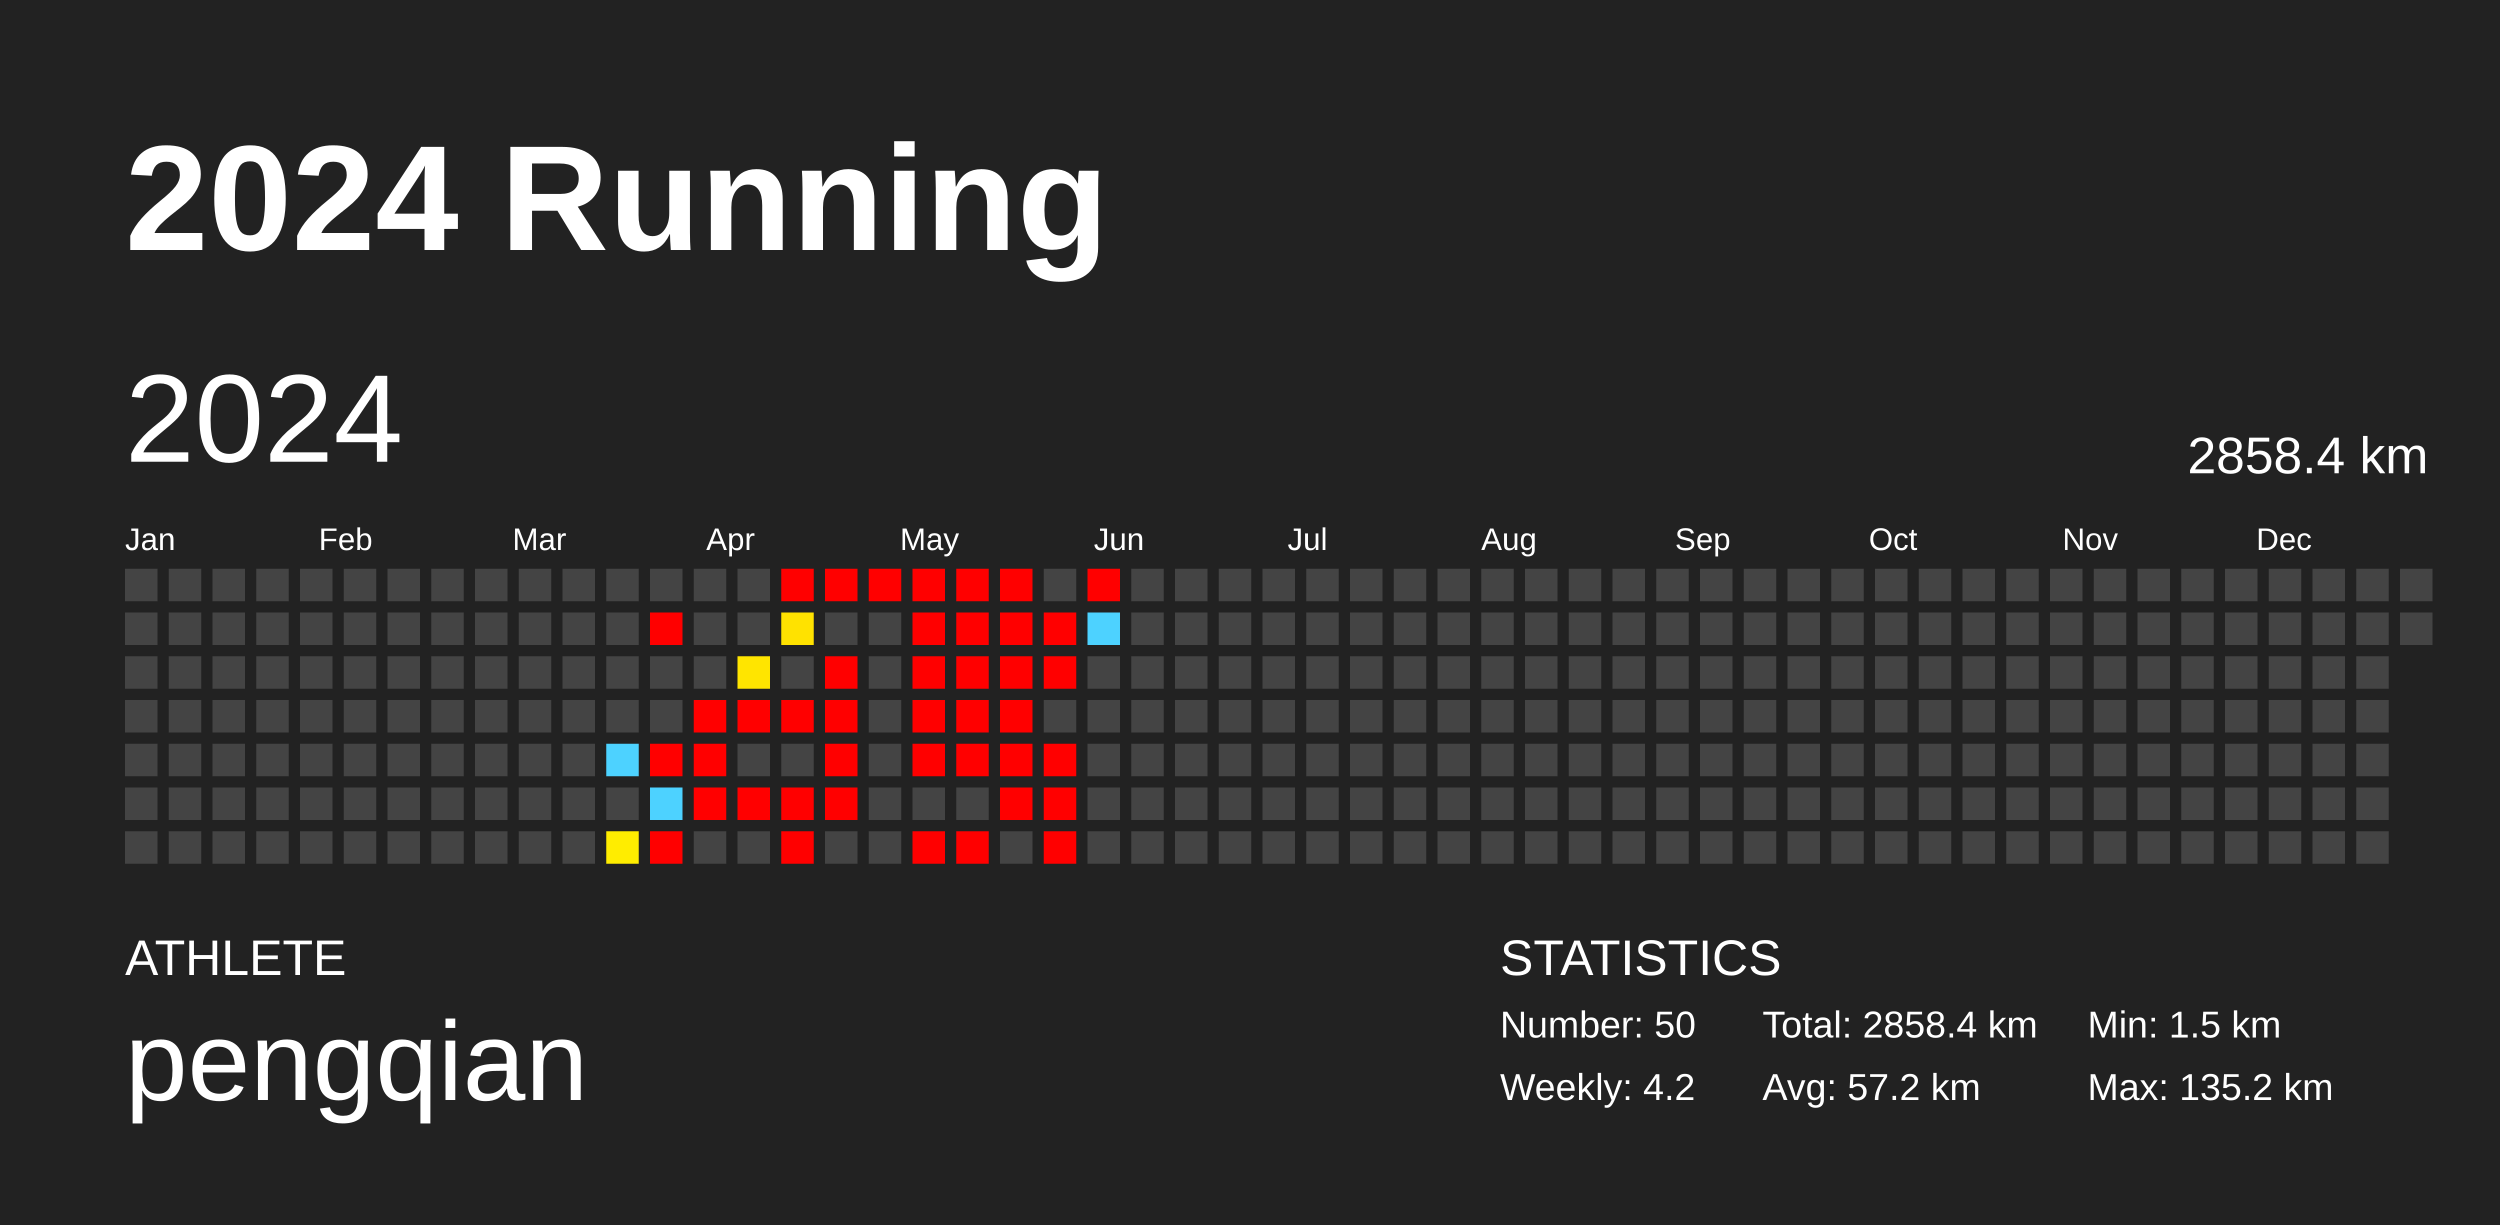
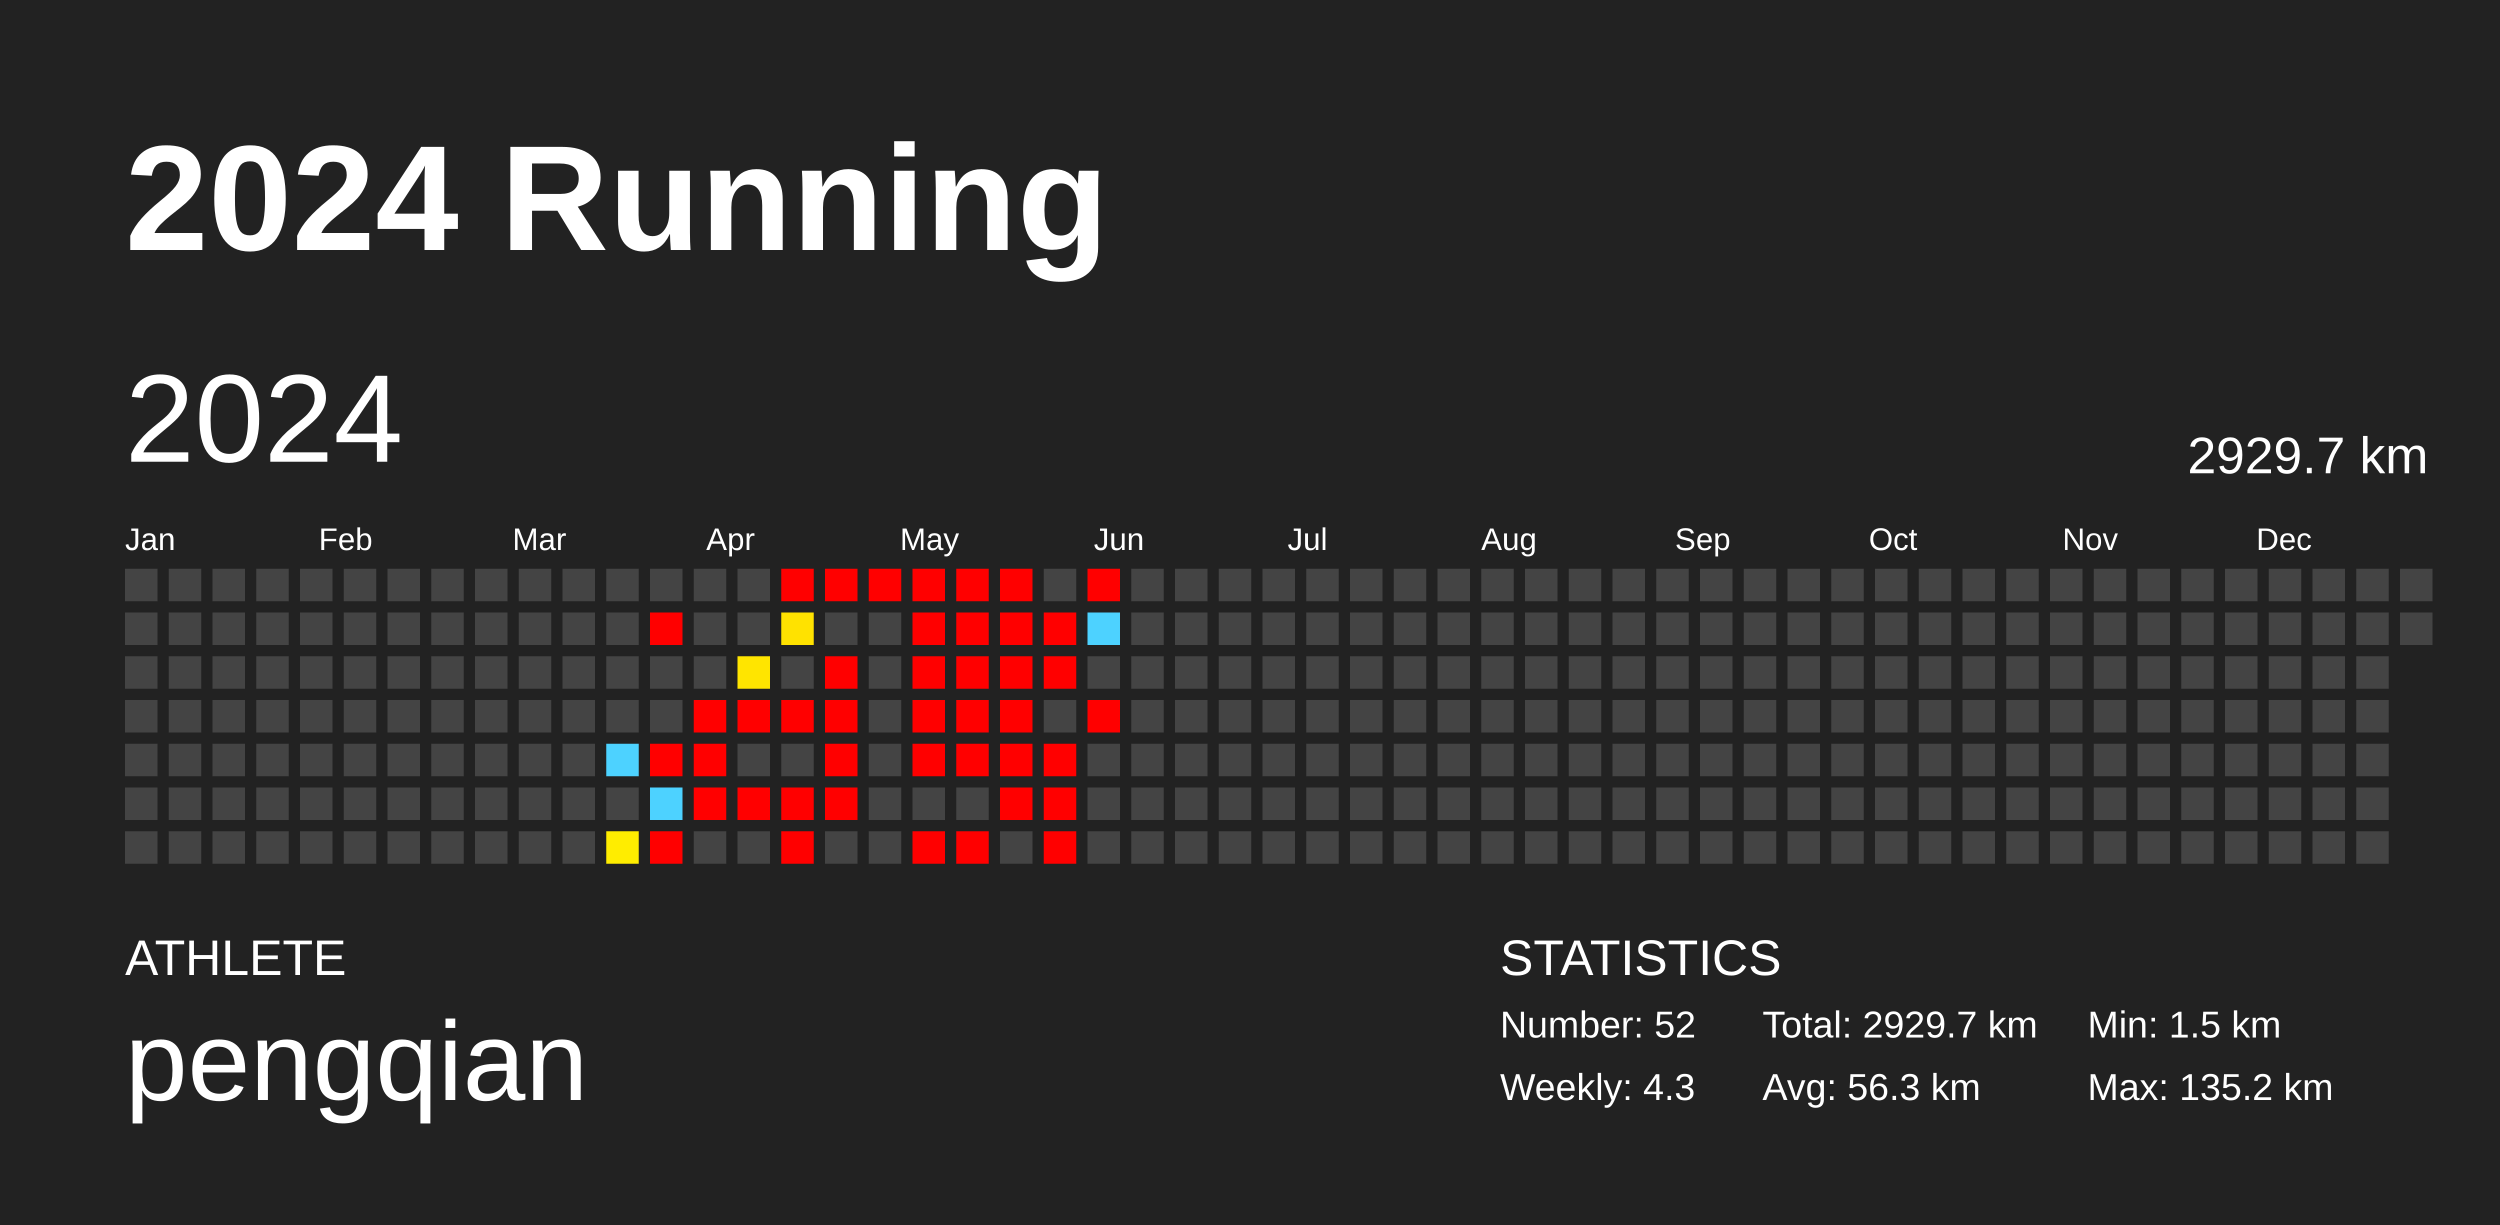
<svg xmlns="http://www.w3.org/2000/svg" baseProfile="full" height="98mm" version="1.1" viewBox="0,0,200,98" width="200mm">
  <defs />
  <rect fill="#222222" height="98" width="200" x="0" y="0" />
  <text fill="#FFFFFF" style="font-size:12px; font-family:Arial; font-weight:bold;" x="10" y="20">2024 Running</text>
  <text fill="#FFFFFF" style="font-size:4px; font-family:Arial" x="10" y="78">ATHLETE</text>
  <text fill="#FFFFFF" style="font-size:9px; font-family:Arial" x="10" y="88">pengqian</text>
  <text fill="#FFFFFF" style="font-size:4px; font-family:Arial" x="120" y="78">STATISTICS</text>
-   <text fill="#FFFFFF" style="font-size:3px; font-family:Arial" x="120" y="83">Number: 50</text>
-   <text fill="#FFFFFF" style="font-size:3px; font-family:Arial" x="120" y="88">Weekly: 4.2</text>
-   <text fill="#FFFFFF" style="font-size:3px; font-family:Arial" x="141" y="83">Total: 2858.4 km</text>
-   <text fill="#FFFFFF" style="font-size:3px; font-family:Arial" x="141" y="88">Avg: 57.2 km</text>
+   <text fill="#FFFFFF" style="font-size:3px; font-family:Arial" x="120" y="83">Number: 52</text>
+   <text fill="#FFFFFF" style="font-size:3px; font-family:Arial" x="120" y="88">Weekly: 4.3</text>
+   <text fill="#FFFFFF" style="font-size:3px; font-family:Arial" x="141" y="83">Total: 2929.7 km</text>
+   <text fill="#FFFFFF" style="font-size:3px; font-family:Arial" x="141" y="88">Avg: 56.3 km</text>
  <text fill="#FFFFFF" style="font-size:3px; font-family:Arial" x="167" y="83">Min: 1.5 km</text>
  <text fill="#FFFFFF" style="font-size:3px; font-family:Arial" x="167" y="88">Max: 135.2 km</text>
  <text dominant-baseline="hanging" fill="#FFFFFF" style="font-size:10.0px; font-family:Arial;" x="10" y="30">2024</text>
-   <text dominant-baseline="hanging" fill="#FFFFFF" style="font-size:4.125px; font-family:Arial;" x="175" y="35">2858.4 km</text>
+   <text dominant-baseline="hanging" fill="#FFFFFF" style="font-size:4.125px; font-family:Arial;" x="175" y="35">2929.7 km</text>
  <text fill="#FFFFFF" style="font-size:2.5px; font-family:Arial" x="10.0" y="44">Jan</text>
  <text fill="#FFFFFF" style="font-size:2.5px; font-family:Arial" x="25.5" y="44">Feb</text>
  <text fill="#FFFFFF" style="font-size:2.5px; font-family:Arial" x="41.0" y="44">Mar</text>
  <text fill="#FFFFFF" style="font-size:2.5px; font-family:Arial" x="56.5" y="44">Apr</text>
  <text fill="#FFFFFF" style="font-size:2.5px; font-family:Arial" x="72.0" y="44">May</text>
  <text fill="#FFFFFF" style="font-size:2.5px; font-family:Arial" x="87.5" y="44">Jun</text>
  <text fill="#FFFFFF" style="font-size:2.5px; font-family:Arial" x="103.0" y="44">Jul</text>
  <text fill="#FFFFFF" style="font-size:2.5px; font-family:Arial" x="118.5" y="44">Aug</text>
  <text fill="#FFFFFF" style="font-size:2.5px; font-family:Arial" x="134.0" y="44">Sep</text>
  <text fill="#FFFFFF" style="font-size:2.5px; font-family:Arial" x="149.5" y="44">Oct</text>
  <text fill="#FFFFFF" style="font-size:2.5px; font-family:Arial" x="165.0" y="44">Nov</text>
  <text fill="#FFFFFF" style="font-size:2.5px; font-family:Arial" x="180.5" y="44">Dec</text>
  <rect fill="#444444" height="2.6" width="2.6" x="10.0" y="45.5" />
  <rect fill="#444444" height="2.6" width="2.6" x="10.0" y="49.0" />
  <rect fill="#444444" height="2.6" width="2.6" x="10.0" y="52.5" />
  <rect fill="#444444" height="2.6" width="2.6" x="10.0" y="56.0" />
  <rect fill="#444444" height="2.6" width="2.6" x="10.0" y="59.5" />
  <rect fill="#444444" height="2.6" width="2.6" x="10.0" y="63.0" />
  <rect fill="#444444" height="2.6" width="2.6" x="10.0" y="66.5" />
  <rect fill="#444444" height="2.6" width="2.6" x="13.5" y="45.5" />
  <rect fill="#444444" height="2.6" width="2.6" x="13.5" y="49.0" />
  <rect fill="#444444" height="2.6" width="2.6" x="13.5" y="52.5" />
  <rect fill="#444444" height="2.6" width="2.6" x="13.5" y="56.0" />
  <rect fill="#444444" height="2.6" width="2.6" x="13.5" y="59.5" />
  <rect fill="#444444" height="2.6" width="2.6" x="13.5" y="63.0" />
  <rect fill="#444444" height="2.6" width="2.6" x="13.5" y="66.5" />
  <rect fill="#444444" height="2.6" width="2.6" x="17.0" y="45.5" />
  <rect fill="#444444" height="2.6" width="2.6" x="17.0" y="49.0" />
  <rect fill="#444444" height="2.6" width="2.6" x="17.0" y="52.5" />
  <rect fill="#444444" height="2.6" width="2.6" x="17.0" y="56.0" />
  <rect fill="#444444" height="2.6" width="2.6" x="17.0" y="59.5" />
  <rect fill="#444444" height="2.6" width="2.6" x="17.0" y="63.0" />
  <rect fill="#444444" height="2.6" width="2.6" x="17.0" y="66.5" />
  <rect fill="#444444" height="2.6" width="2.6" x="20.5" y="45.5" />
  <rect fill="#444444" height="2.6" width="2.6" x="20.5" y="49.0" />
  <rect fill="#444444" height="2.6" width="2.6" x="20.5" y="52.5" />
  <rect fill="#444444" height="2.6" width="2.6" x="20.5" y="56.0" />
  <rect fill="#444444" height="2.6" width="2.6" x="20.5" y="59.5" />
  <rect fill="#444444" height="2.6" width="2.6" x="20.5" y="63.0" />
  <rect fill="#444444" height="2.6" width="2.6" x="20.5" y="66.5" />
  <rect fill="#444444" height="2.6" width="2.6" x="24.0" y="45.5" />
  <rect fill="#444444" height="2.6" width="2.6" x="24.0" y="49.0" />
  <rect fill="#444444" height="2.6" width="2.6" x="24.0" y="52.5" />
  <rect fill="#444444" height="2.6" width="2.6" x="24.0" y="56.0" />
  <rect fill="#444444" height="2.6" width="2.6" x="24.0" y="59.5" />
  <rect fill="#444444" height="2.6" width="2.6" x="24.0" y="63.0" />
  <rect fill="#444444" height="2.6" width="2.6" x="24.0" y="66.5" />
  <rect fill="#444444" height="2.6" width="2.6" x="27.5" y="45.5" />
  <rect fill="#444444" height="2.6" width="2.6" x="27.5" y="49.0" />
  <rect fill="#444444" height="2.6" width="2.6" x="27.5" y="52.5" />
  <rect fill="#444444" height="2.6" width="2.6" x="27.5" y="56.0" />
  <rect fill="#444444" height="2.6" width="2.6" x="27.5" y="59.5" />
  <rect fill="#444444" height="2.6" width="2.6" x="27.5" y="63.0" />
  <rect fill="#444444" height="2.6" width="2.6" x="27.5" y="66.5" />
  <rect fill="#444444" height="2.6" width="2.6" x="31.0" y="45.5" />
  <rect fill="#444444" height="2.6" width="2.6" x="31.0" y="49.0" />
  <rect fill="#444444" height="2.6" width="2.6" x="31.0" y="52.5" />
  <rect fill="#444444" height="2.6" width="2.6" x="31.0" y="56.0" />
  <rect fill="#444444" height="2.6" width="2.6" x="31.0" y="59.5" />
  <rect fill="#444444" height="2.6" width="2.6" x="31.0" y="63.0" />
  <rect fill="#444444" height="2.6" width="2.6" x="31.0" y="66.5" />
  <rect fill="#444444" height="2.6" width="2.6" x="34.5" y="45.5" />
  <rect fill="#444444" height="2.6" width="2.6" x="34.5" y="49.0" />
  <rect fill="#444444" height="2.6" width="2.6" x="34.5" y="52.5" />
  <rect fill="#444444" height="2.6" width="2.6" x="34.5" y="56.0" />
  <rect fill="#444444" height="2.6" width="2.6" x="34.5" y="59.5" />
  <rect fill="#444444" height="2.6" width="2.6" x="34.5" y="63.0" />
  <rect fill="#444444" height="2.6" width="2.6" x="34.5" y="66.5" />
  <rect fill="#444444" height="2.6" width="2.6" x="38.0" y="45.5" />
  <rect fill="#444444" height="2.6" width="2.6" x="38.0" y="49.0" />
  <rect fill="#444444" height="2.6" width="2.6" x="38.0" y="52.5" />
  <rect fill="#444444" height="2.6" width="2.6" x="38.0" y="56.0" />
  <rect fill="#444444" height="2.6" width="2.6" x="38.0" y="59.5" />
  <rect fill="#444444" height="2.6" width="2.6" x="38.0" y="63.0" />
  <rect fill="#444444" height="2.6" width="2.6" x="38.0" y="66.5" />
  <rect fill="#444444" height="2.6" width="2.6" x="41.5" y="45.5" />
  <rect fill="#444444" height="2.6" width="2.6" x="41.5" y="49.0" />
  <rect fill="#444444" height="2.6" width="2.6" x="41.5" y="52.5" />
  <rect fill="#444444" height="2.6" width="2.6" x="41.5" y="56.0" />
  <rect fill="#444444" height="2.6" width="2.6" x="41.5" y="59.5" />
  <rect fill="#444444" height="2.6" width="2.6" x="41.5" y="63.0" />
  <rect fill="#444444" height="2.6" width="2.6" x="41.5" y="66.5" />
  <rect fill="#444444" height="2.6" width="2.6" x="45.0" y="45.5" />
  <rect fill="#444444" height="2.6" width="2.6" x="45.0" y="49.0" />
  <rect fill="#444444" height="2.6" width="2.6" x="45.0" y="52.5" />
  <rect fill="#444444" height="2.6" width="2.6" x="45.0" y="56.0" />
  <rect fill="#444444" height="2.6" width="2.6" x="45.0" y="59.5" />
  <rect fill="#444444" height="2.6" width="2.6" x="45.0" y="63.0" />
  <rect fill="#444444" height="2.6" width="2.6" x="45.0" y="66.5" />
  <rect fill="#444444" height="2.6" width="2.6" x="48.5" y="45.5" />
  <rect fill="#444444" height="2.6" width="2.6" x="48.5" y="49.0" />
  <rect fill="#444444" height="2.6" width="2.6" x="48.5" y="52.5" />
  <rect fill="#444444" height="2.6" width="2.6" x="48.5" y="56.0" />
  <rect fill="#4dd2ff" height="2.6" width="2.6" x="48.5" y="59.5" />
  <rect fill="#444444" height="2.6" width="2.6" x="48.5" y="63.0" />
  <rect fill="#ffed00" height="2.6" width="2.6" x="48.5" y="66.5" />
  <rect fill="#444444" height="2.6" width="2.6" x="52.0" y="45.5" />
  <rect fill="red" height="2.6" width="2.6" x="52.0" y="49.0" />
  <rect fill="#444444" height="2.6" width="2.6" x="52.0" y="52.5" />
  <rect fill="#444444" height="2.6" width="2.6" x="52.0" y="56.0" />
  <rect fill="red" height="2.6" width="2.6" x="52.0" y="59.5" />
  <rect fill="#4dd2ff" height="2.6" width="2.6" x="52.0" y="63.0" />
  <rect fill="red" height="2.6" width="2.6" x="52.0" y="66.5" />
  <rect fill="#444444" height="2.6" width="2.6" x="55.5" y="45.5" />
  <rect fill="#444444" height="2.6" width="2.6" x="55.5" y="49.0" />
  <rect fill="#444444" height="2.6" width="2.6" x="55.5" y="52.5" />
  <rect fill="red" height="2.6" width="2.6" x="55.5" y="56.0" />
  <rect fill="red" height="2.6" width="2.6" x="55.5" y="59.5" />
  <rect fill="red" height="2.6" width="2.6" x="55.5" y="63.0" />
  <rect fill="#444444" height="2.6" width="2.6" x="55.5" y="66.5" />
  <rect fill="#444444" height="2.6" width="2.6" x="59.0" y="45.5" />
  <rect fill="#444444" height="2.6" width="2.6" x="59.0" y="49.0" />
  <rect fill="#ffe500" height="2.6" width="2.6" x="59.0" y="52.5" />
  <rect fill="red" height="2.6" width="2.6" x="59.0" y="56.0" />
  <rect fill="#444444" height="2.6" width="2.6" x="59.0" y="59.5" />
  <rect fill="red" height="2.6" width="2.6" x="59.0" y="63.0" />
  <rect fill="#444444" height="2.6" width="2.6" x="59.0" y="66.5" />
  <rect fill="red" height="2.6" width="2.6" x="62.5" y="45.5" />
  <rect fill="#ffe200" height="2.6" width="2.6" x="62.5" y="49.0" />
  <rect fill="#444444" height="2.6" width="2.6" x="62.5" y="52.5" />
  <rect fill="red" height="2.6" width="2.6" x="62.5" y="56.0" />
  <rect fill="#444444" height="2.6" width="2.6" x="62.5" y="59.5" />
  <rect fill="red" height="2.6" width="2.6" x="62.5" y="63.0" />
  <rect fill="red" height="2.6" width="2.6" x="62.5" y="66.5" />
  <rect fill="red" height="2.6" width="2.6" x="66.0" y="45.5" />
  <rect fill="#444444" height="2.6" width="2.6" x="66.0" y="49.0" />
  <rect fill="red" height="2.6" width="2.6" x="66.0" y="52.5" />
  <rect fill="red" height="2.6" width="2.6" x="66.0" y="56.0" />
  <rect fill="red" height="2.6" width="2.6" x="66.0" y="59.5" />
  <rect fill="red" height="2.6" width="2.6" x="66.0" y="63.0" />
  <rect fill="#444444" height="2.6" width="2.6" x="66.0" y="66.5" />
  <rect fill="red" height="2.6" width="2.6" x="69.5" y="45.5" />
  <rect fill="#444444" height="2.6" width="2.6" x="69.5" y="49.0" />
  <rect fill="#444444" height="2.6" width="2.6" x="69.5" y="52.5" />
  <rect fill="#444444" height="2.6" width="2.6" x="69.5" y="56.0" />
  <rect fill="#444444" height="2.6" width="2.6" x="69.5" y="59.5" />
  <rect fill="#444444" height="2.6" width="2.6" x="69.5" y="63.0" />
  <rect fill="#444444" height="2.6" width="2.6" x="69.5" y="66.5" />
  <rect fill="red" height="2.6" width="2.6" x="73.0" y="45.5" />
  <rect fill="red" height="2.6" width="2.6" x="73.0" y="49.0" />
  <rect fill="red" height="2.6" width="2.6" x="73.0" y="52.5" />
  <rect fill="red" height="2.6" width="2.6" x="73.0" y="56.0" />
  <rect fill="red" height="2.6" width="2.6" x="73.0" y="59.5" />
  <rect fill="#444444" height="2.6" width="2.6" x="73.0" y="63.0" />
  <rect fill="red" height="2.6" width="2.6" x="73.0" y="66.5" />
  <rect fill="red" height="2.6" width="2.6" x="76.5" y="45.5" />
  <rect fill="red" height="2.6" width="2.6" x="76.5" y="49.0" />
  <rect fill="red" height="2.6" width="2.6" x="76.5" y="52.5" />
  <rect fill="red" height="2.6" width="2.6" x="76.5" y="56.0" />
  <rect fill="red" height="2.6" width="2.6" x="76.5" y="59.5" />
  <rect fill="#444444" height="2.6" width="2.6" x="76.5" y="63.0" />
  <rect fill="red" height="2.6" width="2.6" x="76.5" y="66.5" />
  <rect fill="red" height="2.6" width="2.6" x="80.0" y="45.5" />
  <rect fill="red" height="2.6" width="2.6" x="80.0" y="49.0" />
  <rect fill="red" height="2.6" width="2.6" x="80.0" y="52.5" />
  <rect fill="red" height="2.6" width="2.6" x="80.0" y="56.0" />
  <rect fill="red" height="2.6" width="2.6" x="80.0" y="59.5" />
  <rect fill="red" height="2.6" width="2.6" x="80.0" y="63.0" />
  <rect fill="#444444" height="2.6" width="2.6" x="80.0" y="66.5" />
  <rect fill="#444444" height="2.6" width="2.6" x="83.5" y="45.5" />
  <rect fill="red" height="2.6" width="2.6" x="83.5" y="49.0" />
  <rect fill="red" height="2.6" width="2.6" x="83.5" y="52.5" />
  <rect fill="#444444" height="2.6" width="2.6" x="83.5" y="56.0" />
  <rect fill="red" height="2.6" width="2.6" x="83.5" y="59.5" />
  <rect fill="red" height="2.6" width="2.6" x="83.5" y="63.0" />
  <rect fill="red" height="2.6" width="2.6" x="83.5" y="66.5" />
  <rect fill="red" height="2.6" width="2.6" x="87.0" y="45.5" />
  <rect fill="#4dd2ff" height="2.6" width="2.6" x="87.0" y="49.0" />
  <rect fill="#444444" height="2.6" width="2.6" x="87.0" y="52.5" />
-   <rect fill="#444444" height="2.6" width="2.6" x="87.0" y="56.0" />
+   <rect fill="red" height="2.6" width="2.6" x="87.0" y="56.0" />
  <rect fill="#444444" height="2.6" width="2.6" x="87.0" y="59.5" />
  <rect fill="#444444" height="2.6" width="2.6" x="87.0" y="63.0" />
  <rect fill="#444444" height="2.6" width="2.6" x="87.0" y="66.5" />
  <rect fill="#444444" height="2.6" width="2.6" x="90.5" y="45.5" />
  <rect fill="#444444" height="2.6" width="2.6" x="90.5" y="49.0" />
  <rect fill="#444444" height="2.6" width="2.6" x="90.5" y="52.5" />
  <rect fill="#444444" height="2.6" width="2.6" x="90.5" y="56.0" />
  <rect fill="#444444" height="2.6" width="2.6" x="90.5" y="59.5" />
  <rect fill="#444444" height="2.6" width="2.6" x="90.5" y="63.0" />
  <rect fill="#444444" height="2.6" width="2.6" x="90.5" y="66.5" />
  <rect fill="#444444" height="2.6" width="2.6" x="94.0" y="45.5" />
  <rect fill="#444444" height="2.6" width="2.6" x="94.0" y="49.0" />
  <rect fill="#444444" height="2.6" width="2.6" x="94.0" y="52.5" />
  <rect fill="#444444" height="2.6" width="2.6" x="94.0" y="56.0" />
  <rect fill="#444444" height="2.6" width="2.6" x="94.0" y="59.5" />
  <rect fill="#444444" height="2.6" width="2.6" x="94.0" y="63.0" />
  <rect fill="#444444" height="2.6" width="2.6" x="94.0" y="66.5" />
  <rect fill="#444444" height="2.6" width="2.6" x="97.5" y="45.5" />
  <rect fill="#444444" height="2.6" width="2.6" x="97.5" y="49.0" />
  <rect fill="#444444" height="2.6" width="2.6" x="97.5" y="52.5" />
  <rect fill="#444444" height="2.6" width="2.6" x="97.5" y="56.0" />
  <rect fill="#444444" height="2.6" width="2.6" x="97.5" y="59.5" />
  <rect fill="#444444" height="2.6" width="2.6" x="97.5" y="63.0" />
  <rect fill="#444444" height="2.6" width="2.6" x="97.5" y="66.5" />
  <rect fill="#444444" height="2.6" width="2.6" x="101.0" y="45.5" />
  <rect fill="#444444" height="2.6" width="2.6" x="101.0" y="49.0" />
  <rect fill="#444444" height="2.6" width="2.6" x="101.0" y="52.5" />
  <rect fill="#444444" height="2.6" width="2.6" x="101.0" y="56.0" />
  <rect fill="#444444" height="2.6" width="2.6" x="101.0" y="59.5" />
  <rect fill="#444444" height="2.6" width="2.6" x="101.0" y="63.0" />
  <rect fill="#444444" height="2.6" width="2.6" x="101.0" y="66.5" />
  <rect fill="#444444" height="2.6" width="2.6" x="104.5" y="45.5" />
  <rect fill="#444444" height="2.6" width="2.6" x="104.5" y="49.0" />
  <rect fill="#444444" height="2.6" width="2.6" x="104.5" y="52.5" />
  <rect fill="#444444" height="2.6" width="2.6" x="104.5" y="56.0" />
  <rect fill="#444444" height="2.6" width="2.6" x="104.5" y="59.5" />
  <rect fill="#444444" height="2.6" width="2.6" x="104.5" y="63.0" />
  <rect fill="#444444" height="2.6" width="2.6" x="104.5" y="66.5" />
  <rect fill="#444444" height="2.6" width="2.6" x="108.0" y="45.5" />
  <rect fill="#444444" height="2.6" width="2.6" x="108.0" y="49.0" />
  <rect fill="#444444" height="2.6" width="2.6" x="108.0" y="52.5" />
  <rect fill="#444444" height="2.6" width="2.6" x="108.0" y="56.0" />
  <rect fill="#444444" height="2.6" width="2.6" x="108.0" y="59.5" />
  <rect fill="#444444" height="2.6" width="2.6" x="108.0" y="63.0" />
  <rect fill="#444444" height="2.6" width="2.6" x="108.0" y="66.5" />
  <rect fill="#444444" height="2.6" width="2.6" x="111.5" y="45.5" />
  <rect fill="#444444" height="2.6" width="2.6" x="111.5" y="49.0" />
  <rect fill="#444444" height="2.6" width="2.6" x="111.5" y="52.5" />
  <rect fill="#444444" height="2.6" width="2.6" x="111.5" y="56.0" />
  <rect fill="#444444" height="2.6" width="2.6" x="111.5" y="59.5" />
  <rect fill="#444444" height="2.6" width="2.6" x="111.5" y="63.0" />
  <rect fill="#444444" height="2.6" width="2.6" x="111.5" y="66.5" />
  <rect fill="#444444" height="2.6" width="2.6" x="115.0" y="45.5" />
  <rect fill="#444444" height="2.6" width="2.6" x="115.0" y="49.0" />
  <rect fill="#444444" height="2.6" width="2.6" x="115.0" y="52.5" />
  <rect fill="#444444" height="2.6" width="2.6" x="115.0" y="56.0" />
  <rect fill="#444444" height="2.6" width="2.6" x="115.0" y="59.5" />
  <rect fill="#444444" height="2.6" width="2.6" x="115.0" y="63.0" />
  <rect fill="#444444" height="2.6" width="2.6" x="115.0" y="66.5" />
  <rect fill="#444444" height="2.6" width="2.6" x="118.5" y="45.5" />
  <rect fill="#444444" height="2.6" width="2.6" x="118.5" y="49.0" />
  <rect fill="#444444" height="2.6" width="2.6" x="118.5" y="52.5" />
  <rect fill="#444444" height="2.6" width="2.6" x="118.5" y="56.0" />
  <rect fill="#444444" height="2.6" width="2.6" x="118.5" y="59.5" />
  <rect fill="#444444" height="2.6" width="2.6" x="118.5" y="63.0" />
  <rect fill="#444444" height="2.6" width="2.6" x="118.5" y="66.5" />
  <rect fill="#444444" height="2.6" width="2.6" x="122.0" y="45.5" />
  <rect fill="#444444" height="2.6" width="2.6" x="122.0" y="49.0" />
  <rect fill="#444444" height="2.6" width="2.6" x="122.0" y="52.5" />
  <rect fill="#444444" height="2.6" width="2.6" x="122.0" y="56.0" />
  <rect fill="#444444" height="2.6" width="2.6" x="122.0" y="59.5" />
  <rect fill="#444444" height="2.6" width="2.6" x="122.0" y="63.0" />
  <rect fill="#444444" height="2.6" width="2.6" x="122.0" y="66.5" />
  <rect fill="#444444" height="2.6" width="2.6" x="125.5" y="45.5" />
  <rect fill="#444444" height="2.6" width="2.6" x="125.5" y="49.0" />
  <rect fill="#444444" height="2.6" width="2.6" x="125.5" y="52.5" />
  <rect fill="#444444" height="2.6" width="2.6" x="125.5" y="56.0" />
  <rect fill="#444444" height="2.6" width="2.6" x="125.5" y="59.5" />
  <rect fill="#444444" height="2.6" width="2.6" x="125.5" y="63.0" />
  <rect fill="#444444" height="2.6" width="2.6" x="125.5" y="66.5" />
  <rect fill="#444444" height="2.6" width="2.6" x="129.0" y="45.5" />
  <rect fill="#444444" height="2.6" width="2.6" x="129.0" y="49.0" />
  <rect fill="#444444" height="2.6" width="2.6" x="129.0" y="52.5" />
  <rect fill="#444444" height="2.6" width="2.6" x="129.0" y="56.0" />
  <rect fill="#444444" height="2.6" width="2.6" x="129.0" y="59.5" />
  <rect fill="#444444" height="2.6" width="2.6" x="129.0" y="63.0" />
  <rect fill="#444444" height="2.6" width="2.6" x="129.0" y="66.5" />
  <rect fill="#444444" height="2.6" width="2.6" x="132.5" y="45.5" />
  <rect fill="#444444" height="2.6" width="2.6" x="132.5" y="49.0" />
  <rect fill="#444444" height="2.6" width="2.6" x="132.5" y="52.5" />
  <rect fill="#444444" height="2.6" width="2.6" x="132.5" y="56.0" />
  <rect fill="#444444" height="2.6" width="2.6" x="132.5" y="59.5" />
  <rect fill="#444444" height="2.6" width="2.6" x="132.5" y="63.0" />
  <rect fill="#444444" height="2.6" width="2.6" x="132.5" y="66.5" />
  <rect fill="#444444" height="2.6" width="2.6" x="136.0" y="45.5" />
  <rect fill="#444444" height="2.6" width="2.6" x="136.0" y="49.0" />
  <rect fill="#444444" height="2.6" width="2.6" x="136.0" y="52.5" />
  <rect fill="#444444" height="2.6" width="2.6" x="136.0" y="56.0" />
  <rect fill="#444444" height="2.6" width="2.6" x="136.0" y="59.5" />
  <rect fill="#444444" height="2.6" width="2.6" x="136.0" y="63.0" />
  <rect fill="#444444" height="2.6" width="2.6" x="136.0" y="66.5" />
  <rect fill="#444444" height="2.6" width="2.6" x="139.5" y="45.5" />
  <rect fill="#444444" height="2.6" width="2.6" x="139.5" y="49.0" />
  <rect fill="#444444" height="2.6" width="2.6" x="139.5" y="52.5" />
  <rect fill="#444444" height="2.6" width="2.6" x="139.5" y="56.0" />
  <rect fill="#444444" height="2.6" width="2.6" x="139.5" y="59.5" />
  <rect fill="#444444" height="2.6" width="2.6" x="139.5" y="63.0" />
  <rect fill="#444444" height="2.6" width="2.6" x="139.5" y="66.5" />
  <rect fill="#444444" height="2.6" width="2.6" x="143.0" y="45.5" />
  <rect fill="#444444" height="2.6" width="2.6" x="143.0" y="49.0" />
  <rect fill="#444444" height="2.6" width="2.6" x="143.0" y="52.5" />
  <rect fill="#444444" height="2.6" width="2.6" x="143.0" y="56.0" />
  <rect fill="#444444" height="2.6" width="2.6" x="143.0" y="59.5" />
  <rect fill="#444444" height="2.6" width="2.6" x="143.0" y="63.0" />
  <rect fill="#444444" height="2.6" width="2.6" x="143.0" y="66.5" />
  <rect fill="#444444" height="2.6" width="2.6" x="146.5" y="45.5" />
  <rect fill="#444444" height="2.6" width="2.6" x="146.5" y="49.0" />
  <rect fill="#444444" height="2.6" width="2.6" x="146.5" y="52.5" />
  <rect fill="#444444" height="2.6" width="2.6" x="146.5" y="56.0" />
  <rect fill="#444444" height="2.6" width="2.6" x="146.5" y="59.5" />
  <rect fill="#444444" height="2.6" width="2.6" x="146.5" y="63.0" />
  <rect fill="#444444" height="2.6" width="2.6" x="146.5" y="66.5" />
  <rect fill="#444444" height="2.6" width="2.6" x="150.0" y="45.5" />
  <rect fill="#444444" height="2.6" width="2.6" x="150.0" y="49.0" />
  <rect fill="#444444" height="2.6" width="2.6" x="150.0" y="52.5" />
  <rect fill="#444444" height="2.6" width="2.6" x="150.0" y="56.0" />
  <rect fill="#444444" height="2.6" width="2.6" x="150.0" y="59.5" />
  <rect fill="#444444" height="2.6" width="2.6" x="150.0" y="63.0" />
  <rect fill="#444444" height="2.6" width="2.6" x="150.0" y="66.5" />
  <rect fill="#444444" height="2.6" width="2.6" x="153.5" y="45.5" />
  <rect fill="#444444" height="2.6" width="2.6" x="153.5" y="49.0" />
  <rect fill="#444444" height="2.6" width="2.6" x="153.5" y="52.5" />
  <rect fill="#444444" height="2.6" width="2.6" x="153.5" y="56.0" />
  <rect fill="#444444" height="2.6" width="2.6" x="153.5" y="59.5" />
  <rect fill="#444444" height="2.6" width="2.6" x="153.5" y="63.0" />
  <rect fill="#444444" height="2.6" width="2.6" x="153.5" y="66.5" />
  <rect fill="#444444" height="2.6" width="2.6" x="157.0" y="45.5" />
  <rect fill="#444444" height="2.6" width="2.6" x="157.0" y="49.0" />
  <rect fill="#444444" height="2.6" width="2.6" x="157.0" y="52.5" />
  <rect fill="#444444" height="2.6" width="2.6" x="157.0" y="56.0" />
  <rect fill="#444444" height="2.6" width="2.6" x="157.0" y="59.5" />
  <rect fill="#444444" height="2.6" width="2.6" x="157.0" y="63.0" />
  <rect fill="#444444" height="2.6" width="2.6" x="157.0" y="66.5" />
  <rect fill="#444444" height="2.6" width="2.6" x="160.5" y="45.5" />
  <rect fill="#444444" height="2.6" width="2.6" x="160.5" y="49.0" />
  <rect fill="#444444" height="2.6" width="2.6" x="160.5" y="52.5" />
  <rect fill="#444444" height="2.6" width="2.6" x="160.5" y="56.0" />
  <rect fill="#444444" height="2.6" width="2.6" x="160.5" y="59.5" />
  <rect fill="#444444" height="2.6" width="2.6" x="160.5" y="63.0" />
  <rect fill="#444444" height="2.6" width="2.6" x="160.5" y="66.5" />
  <rect fill="#444444" height="2.6" width="2.6" x="164.0" y="45.5" />
  <rect fill="#444444" height="2.6" width="2.6" x="164.0" y="49.0" />
  <rect fill="#444444" height="2.6" width="2.6" x="164.0" y="52.5" />
  <rect fill="#444444" height="2.6" width="2.6" x="164.0" y="56.0" />
  <rect fill="#444444" height="2.6" width="2.6" x="164.0" y="59.5" />
  <rect fill="#444444" height="2.6" width="2.6" x="164.0" y="63.0" />
  <rect fill="#444444" height="2.6" width="2.6" x="164.0" y="66.5" />
  <rect fill="#444444" height="2.6" width="2.6" x="167.5" y="45.5" />
  <rect fill="#444444" height="2.6" width="2.6" x="167.5" y="49.0" />
  <rect fill="#444444" height="2.6" width="2.6" x="167.5" y="52.5" />
  <rect fill="#444444" height="2.6" width="2.6" x="167.5" y="56.0" />
  <rect fill="#444444" height="2.6" width="2.6" x="167.5" y="59.5" />
  <rect fill="#444444" height="2.6" width="2.6" x="167.5" y="63.0" />
  <rect fill="#444444" height="2.6" width="2.6" x="167.5" y="66.5" />
  <rect fill="#444444" height="2.6" width="2.6" x="171.0" y="45.5" />
  <rect fill="#444444" height="2.6" width="2.6" x="171.0" y="49.0" />
  <rect fill="#444444" height="2.6" width="2.6" x="171.0" y="52.5" />
  <rect fill="#444444" height="2.6" width="2.6" x="171.0" y="56.0" />
  <rect fill="#444444" height="2.6" width="2.6" x="171.0" y="59.5" />
  <rect fill="#444444" height="2.6" width="2.6" x="171.0" y="63.0" />
  <rect fill="#444444" height="2.6" width="2.6" x="171.0" y="66.5" />
  <rect fill="#444444" height="2.6" width="2.6" x="174.5" y="45.5" />
  <rect fill="#444444" height="2.6" width="2.6" x="174.5" y="49.0" />
  <rect fill="#444444" height="2.6" width="2.6" x="174.5" y="52.5" />
  <rect fill="#444444" height="2.6" width="2.6" x="174.5" y="56.0" />
  <rect fill="#444444" height="2.6" width="2.6" x="174.5" y="59.5" />
  <rect fill="#444444" height="2.6" width="2.6" x="174.5" y="63.0" />
  <rect fill="#444444" height="2.6" width="2.6" x="174.5" y="66.5" />
  <rect fill="#444444" height="2.6" width="2.6" x="178.0" y="45.5" />
  <rect fill="#444444" height="2.6" width="2.6" x="178.0" y="49.0" />
  <rect fill="#444444" height="2.6" width="2.6" x="178.0" y="52.5" />
  <rect fill="#444444" height="2.6" width="2.6" x="178.0" y="56.0" />
  <rect fill="#444444" height="2.6" width="2.6" x="178.0" y="59.5" />
  <rect fill="#444444" height="2.6" width="2.6" x="178.0" y="63.0" />
  <rect fill="#444444" height="2.6" width="2.6" x="178.0" y="66.5" />
  <rect fill="#444444" height="2.6" width="2.6" x="181.5" y="45.5" />
  <rect fill="#444444" height="2.6" width="2.6" x="181.5" y="49.0" />
  <rect fill="#444444" height="2.6" width="2.6" x="181.5" y="52.5" />
  <rect fill="#444444" height="2.6" width="2.6" x="181.5" y="56.0" />
  <rect fill="#444444" height="2.6" width="2.6" x="181.5" y="59.5" />
  <rect fill="#444444" height="2.6" width="2.6" x="181.5" y="63.0" />
  <rect fill="#444444" height="2.6" width="2.6" x="181.5" y="66.5" />
  <rect fill="#444444" height="2.6" width="2.6" x="185.0" y="45.5" />
  <rect fill="#444444" height="2.6" width="2.6" x="185.0" y="49.0" />
  <rect fill="#444444" height="2.6" width="2.6" x="185.0" y="52.5" />
  <rect fill="#444444" height="2.6" width="2.6" x="185.0" y="56.0" />
  <rect fill="#444444" height="2.6" width="2.6" x="185.0" y="59.5" />
  <rect fill="#444444" height="2.6" width="2.6" x="185.0" y="63.0" />
  <rect fill="#444444" height="2.6" width="2.6" x="185.0" y="66.5" />
  <rect fill="#444444" height="2.6" width="2.6" x="188.5" y="45.5" />
  <rect fill="#444444" height="2.6" width="2.6" x="188.5" y="49.0" />
  <rect fill="#444444" height="2.6" width="2.6" x="188.5" y="52.5" />
  <rect fill="#444444" height="2.6" width="2.6" x="188.5" y="56.0" />
  <rect fill="#444444" height="2.6" width="2.6" x="188.5" y="59.5" />
  <rect fill="#444444" height="2.6" width="2.6" x="188.5" y="63.0" />
  <rect fill="#444444" height="2.6" width="2.6" x="188.5" y="66.5" />
  <rect fill="#444444" height="2.6" width="2.6" x="192.0" y="45.5" />
  <rect fill="#444444" height="2.6" width="2.6" x="192.0" y="49.0" />
</svg>
